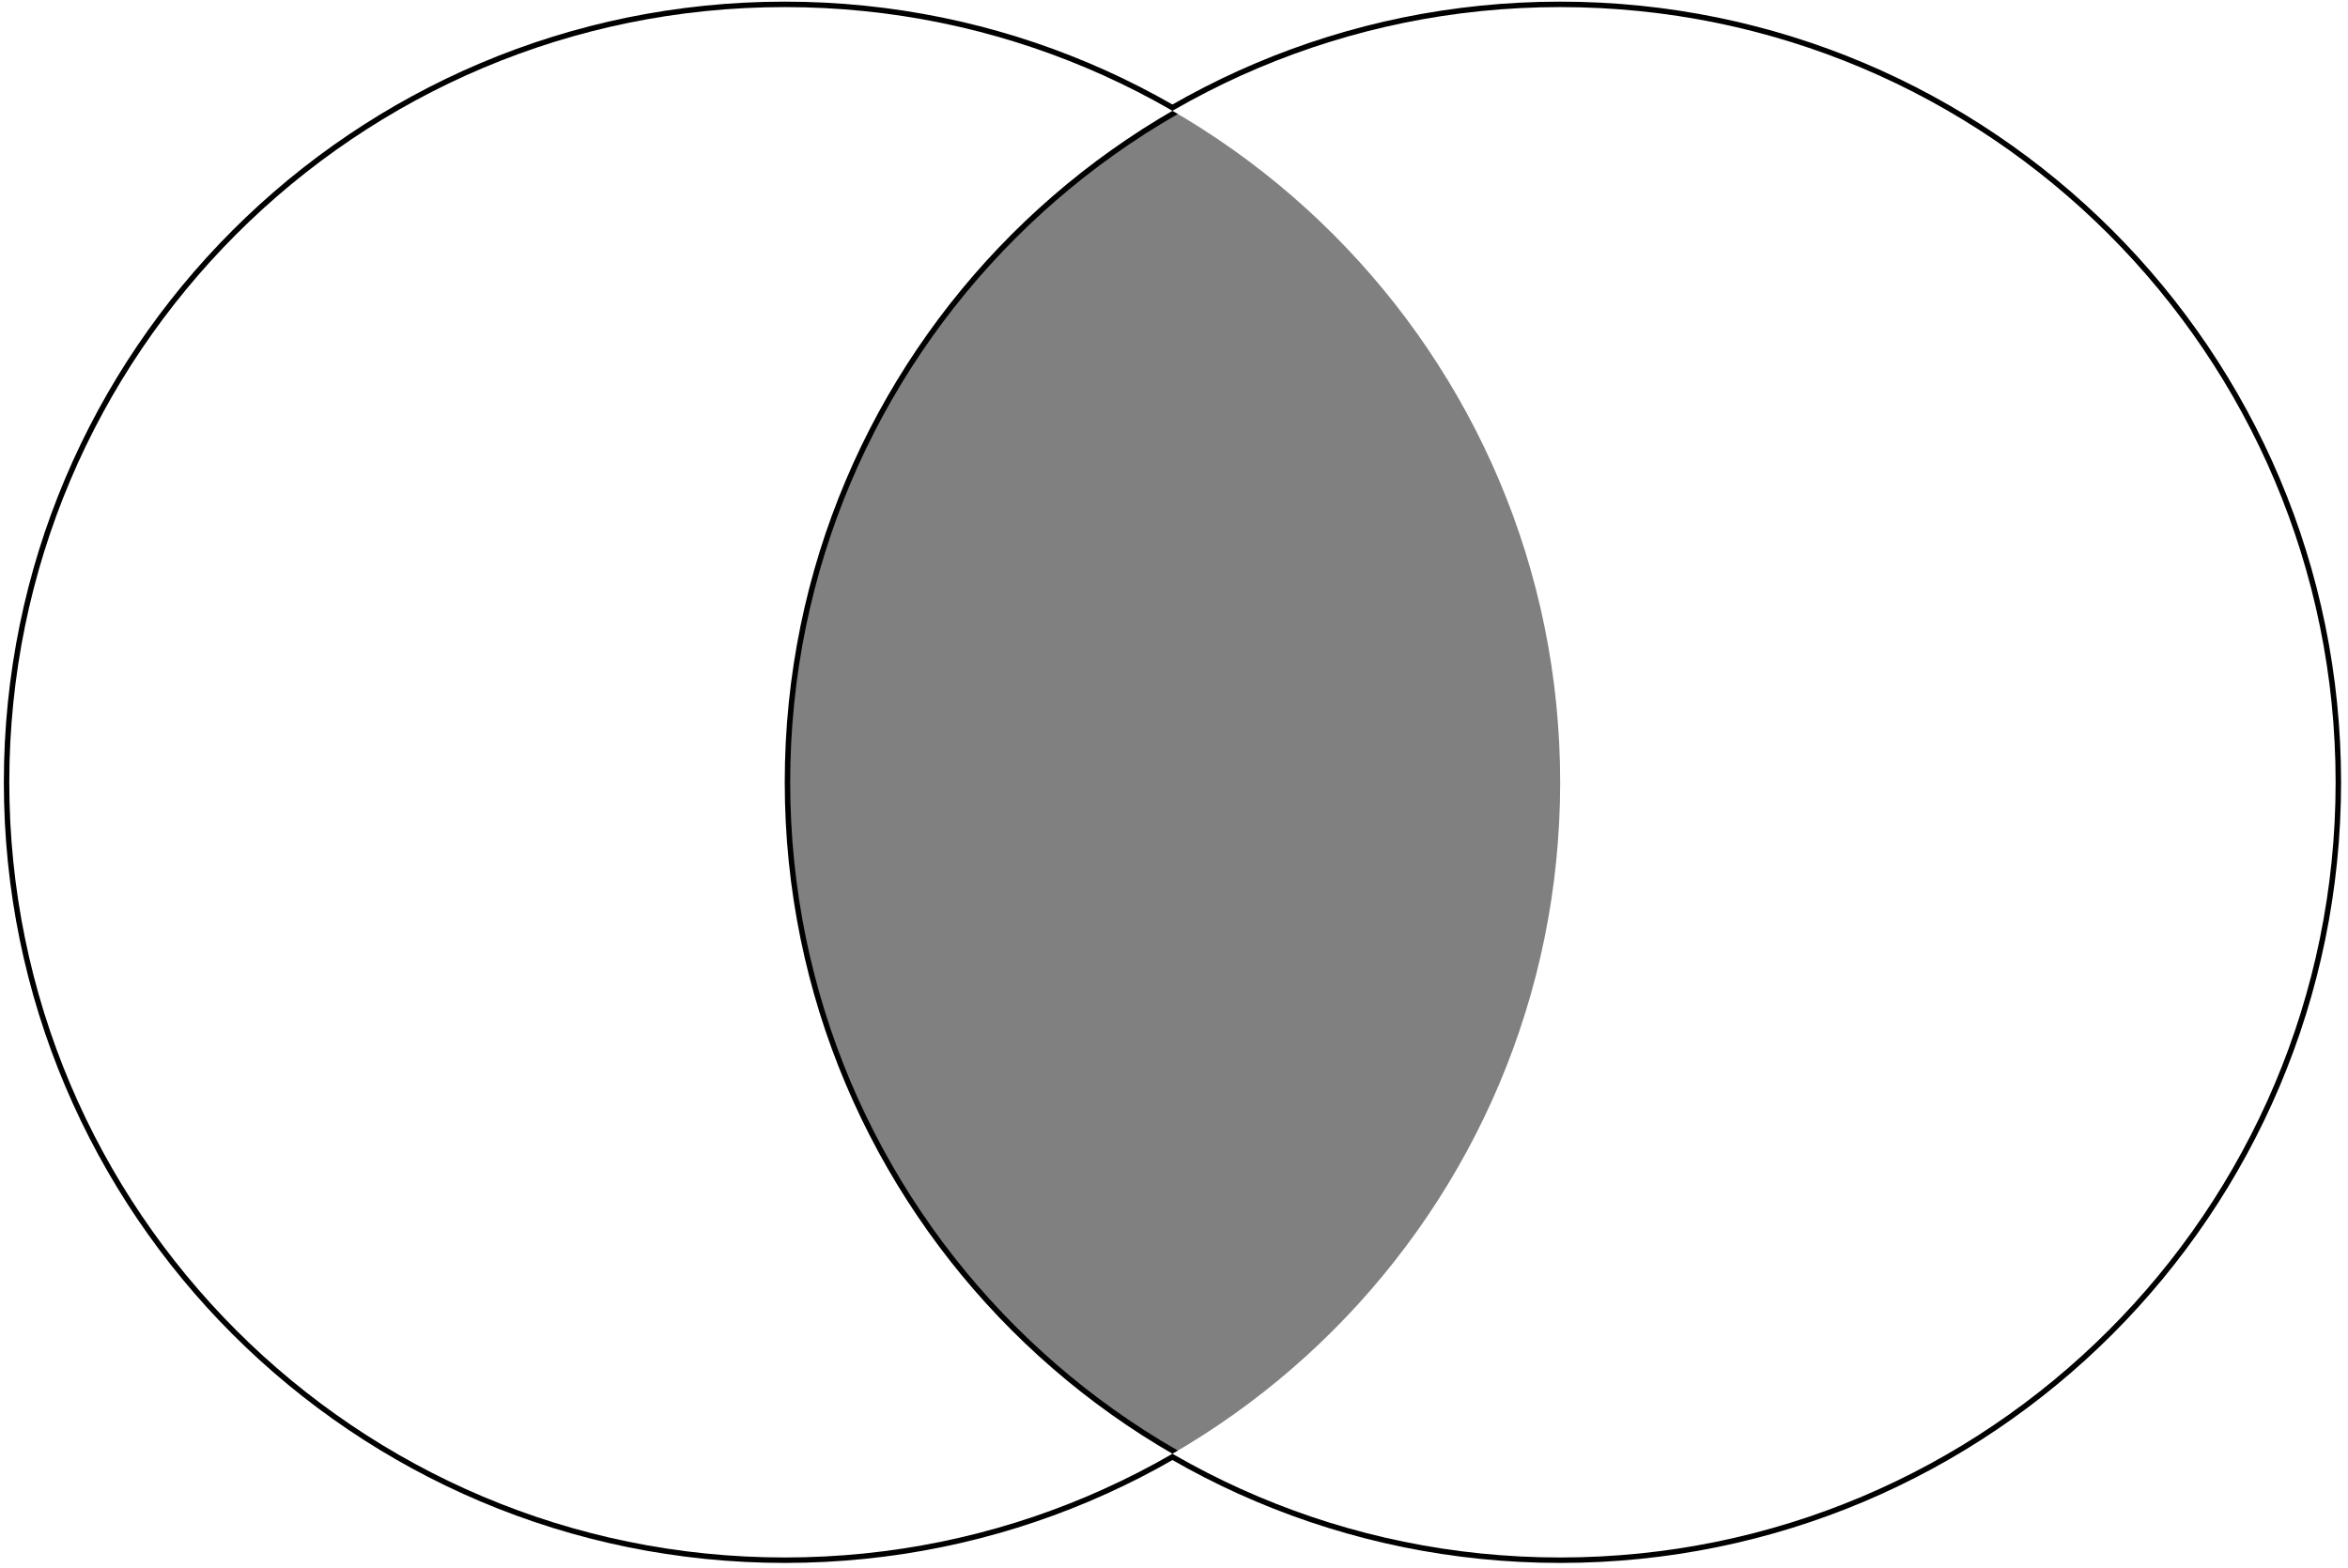
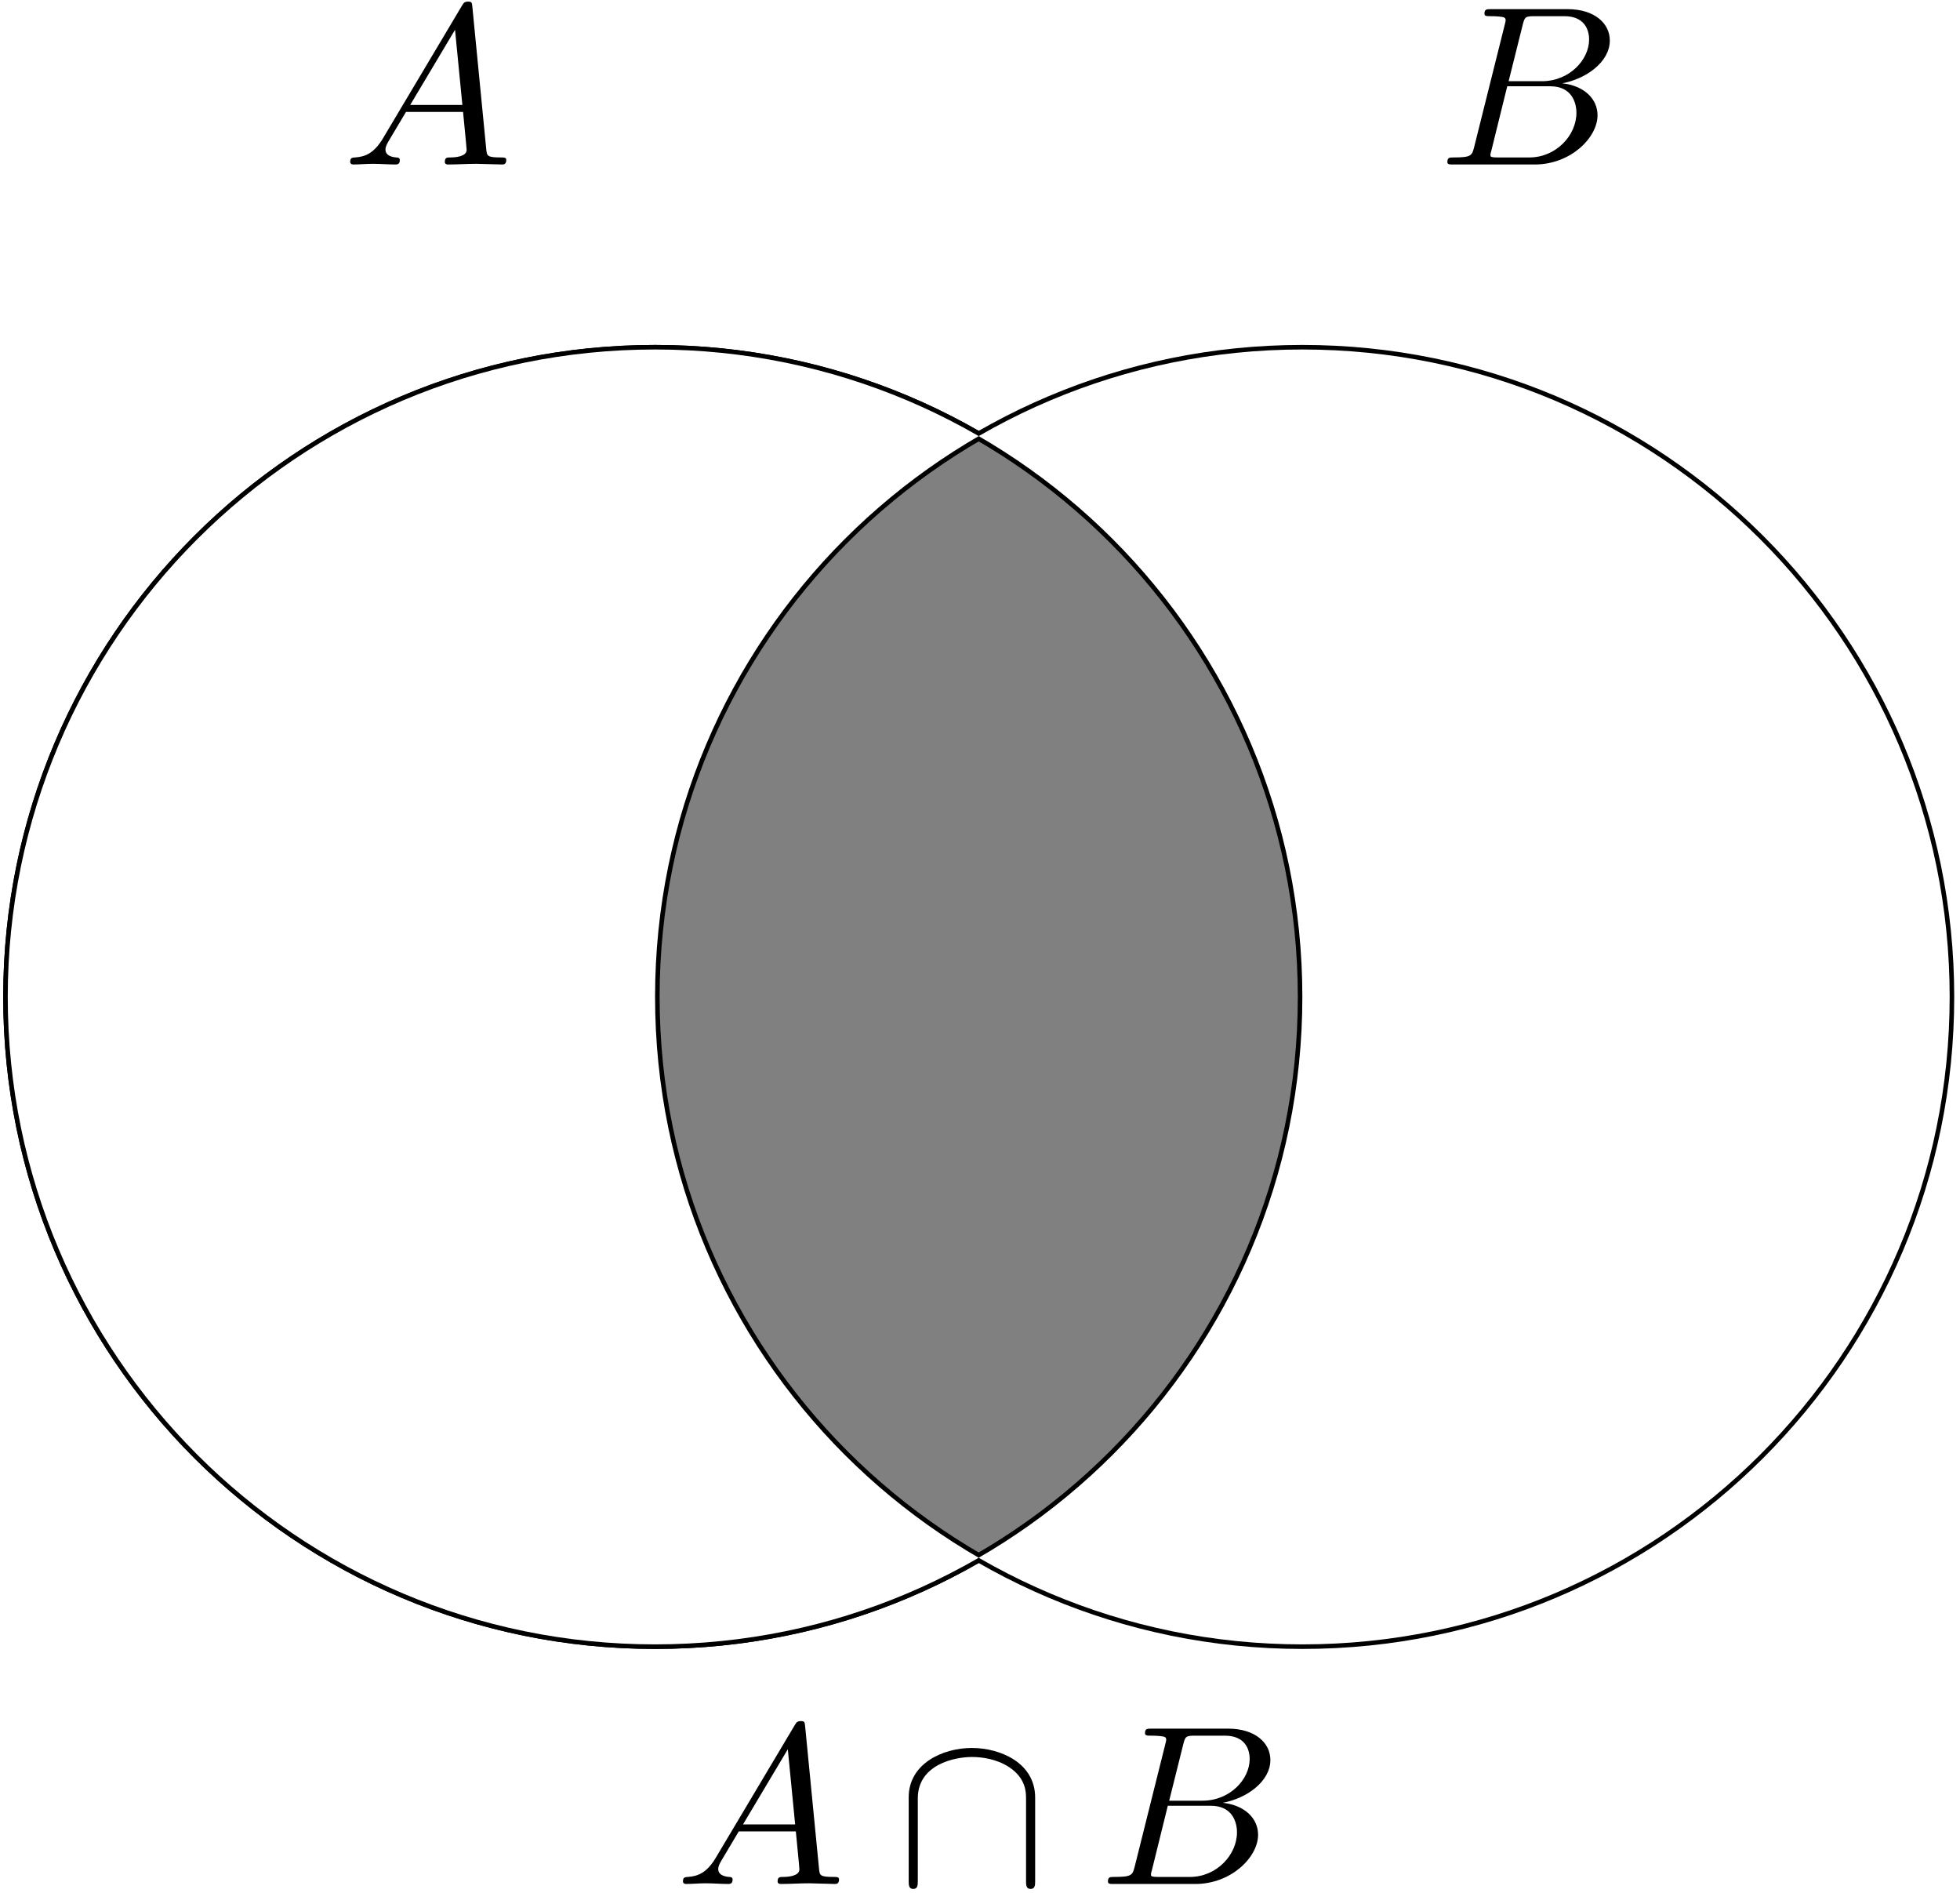
- <svg xmlns="http://www.w3.org/2000/svg" width="309pt" height="206.36pt" viewBox="0 0 309 206.36" version="1.1">
+ <svg xmlns="http://www.w3.org/2000/svg" xmlns:xlink="http://www.w3.org/1999/xlink" width="309pt" height="298.36pt" viewBox="0 0 309 298.36" version="1.1">
  <defs>
+     <g>
+       <symbol overflow="visible" id="glyph0-0">
+         <path style="stroke:none;" d="" />
+       </symbol>
+       <symbol overflow="visible" id="glyph0-1">
+         <path style="stroke:none;" d="M 6.422 -4.125 C 4.984 -1.719 3.578 -1.219 2.016 -1.109 C 1.578 -1.078 1.25 -1.078 1.25 -0.391 C 1.25 -0.172 1.438 0 1.719 0 C 2.688 0 3.797 -0.109 4.812 -0.109 C 5.984 -0.109 7.25 0 8.391 0 C 8.609 0 9.078 0 9.078 -0.688 C 9.078 -1.078 8.75 -1.109 8.5 -1.109 C 7.672 -1.188 6.812 -1.469 6.812 -2.359 C 6.812 -2.797 7.031 -3.188 7.312 -3.688 L 10.047 -8.281 L 19.047 -8.281 C 19.109 -7.531 19.609 -2.656 19.609 -2.297 C 19.609 -1.219 17.75 -1.109 17.031 -1.109 C 16.531 -1.109 16.172 -1.109 16.172 -0.391 C 16.172 0 16.609 0 16.672 0 C 18.141 0 19.688 -0.109 21.156 -0.109 C 22.047 -0.109 24.312 0 25.203 0 C 25.422 0 25.859 0 25.859 -0.719 C 25.859 -1.109 25.5 -1.109 25.031 -1.109 C 22.812 -1.109 22.812 -1.359 22.703 -2.406 L 20.516 -24.812 C 20.438 -25.531 20.438 -25.672 19.828 -25.672 C 19.25 -25.672 19.109 -25.422 18.891 -25.062 Z M 10.719 -9.391 L 17.781 -21.234 L 18.938 -9.391 Z M 10.719 -9.391 " />
+       </symbol>
+       <symbol overflow="visible" id="glyph0-2">
+         <path style="stroke:none;" d="M 5.734 -2.797 C 5.375 -1.406 5.312 -1.109 2.469 -1.109 C 1.859 -1.109 1.5 -1.109 1.5 -0.391 C 1.5 0 1.828 0 2.469 0 L 15.281 0 C 20.938 0 25.172 -4.234 25.172 -7.75 C 25.172 -10.328 23.094 -12.406 19.609 -12.797 C 23.344 -13.484 27.109 -16.141 27.109 -19.547 C 27.109 -22.203 24.75 -24.484 20.438 -24.484 L 8.391 -24.484 C 7.703 -24.484 7.344 -24.484 7.344 -23.781 C 7.344 -23.375 7.672 -23.375 8.359 -23.375 C 8.422 -23.375 9.109 -23.375 9.719 -23.312 C 10.359 -23.234 10.688 -23.203 10.688 -22.734 C 10.688 -22.594 10.656 -22.484 10.547 -22.047 Z M 11.156 -13.125 L 13.375 -22.016 C 13.703 -23.266 13.766 -23.375 15.312 -23.375 L 19.938 -23.375 C 23.094 -23.375 23.844 -21.266 23.844 -19.688 C 23.844 -16.531 20.766 -13.125 16.391 -13.125 Z M 9.531 -1.109 C 9.031 -1.109 8.969 -1.109 8.75 -1.141 C 8.391 -1.188 8.281 -1.219 8.281 -1.5 C 8.281 -1.609 8.281 -1.688 8.469 -2.328 L 10.938 -12.328 L 17.719 -12.328 C 21.156 -12.328 21.844 -9.688 21.844 -8.141 C 21.844 -4.594 18.641 -1.109 14.422 -1.109 Z M 9.531 -1.109 " />
+       </symbol>
+       <symbol overflow="visible" id="glyph1-0">
+         <path style="stroke:none;" d="" />
+       </symbol>
+       <symbol overflow="visible" id="glyph1-1">
+         <path style="stroke:none;" d="M 21.906 -13.625 C 21.906 -19.078 16.422 -21.438 11.938 -21.438 C 7.281 -21.438 1.969 -18.938 1.969 -13.656 L 1.969 -0.5 C 1.969 0.141 1.969 0.781 2.688 0.781 C 3.406 0.781 3.406 0.141 3.406 -0.5 L 3.406 -13.484 C 3.406 -18.859 9.25 -20.016 11.938 -20.016 C 13.562 -20.016 15.812 -19.688 17.719 -18.469 C 20.469 -16.703 20.469 -14.422 20.469 -13.453 L 20.469 -0.5 C 20.469 0.141 20.469 0.781 21.188 0.781 C 21.906 0.781 21.906 0.141 21.906 -0.5 Z M 21.906 -13.625 " />
+       </symbol>
+     </g>
    <clipPath id="clip1">
-       <path d="M 1 0.18 L 206 0.18 L 206 206 L 1 206 Z M 1 0.18 " />
-     </clipPath>
-     <clipPath id="clip2">
-       <path d="M 0 0.18 L 226 0.18 L 226 206.133 L 0 206.133 Z M 0 0.18 " />
-     </clipPath>
-     <clipPath id="clip3">
-       <path d="M 103 0.18 L 308 0.18 L 308 206 L 103 206 Z M 103 0.18 " />
-     </clipPath>
-     <clipPath id="clip4">
-       <path d="M 82 0.18 L 309 0.18 L 309 206.133 L 82 206.133 Z M 82 0.18 " />
-     </clipPath>
-     <clipPath id="clip5">
-       <path d="M 1 0.18 L 308 0.18 L 308 206 L 1 206 Z M 1 0.18 " />
+       <path d="M 55 0.18 L 80 0.18 L 80 26 L 55 26 Z M 55 0.18 " />
    </clipPath>
  </defs>
  <g id="surface1">
+     <path style="fill-rule:nonzero;fill:rgb(50%,50%,50%);fill-opacity:1;stroke-width:0.399;stroke-linecap:butt;stroke-linejoin:miter;stroke:rgb(0%,0%,0%);stroke-opacity:1;stroke-miterlimit:10;" d="M 28.347 -0 C 28.347 15.656 15.656 28.347 0 28.347 C -15.655 28.347 -28.347 15.656 -28.347 -0 C -28.347 -15.656 -15.655 -28.347 0 -28.347 C 15.656 -28.347 28.347 -15.656 28.347 -0 Z M 28.347 -0 C 28.347 15.656 15.656 28.347 0 28.347 C -15.655 28.347 -28.347 15.656 -28.347 -0 C -28.347 -15.656 -15.655 -28.347 0 -28.347 C 15.656 -28.347 28.347 -15.656 28.347 -0 Z M 28.347 -0 " transform="matrix(3.6,0,0,-3.6,103.2728,157.1356)" />
    <g clip-path="url(#clip1)" clip-rule="nonzero">
-       <path style=" stroke:none;fill-rule:nonzero;fill:rgb(50%,50%,50%);fill-opacity:1;" d="M 205.32 102.98 C 205.32 46.621 159.633 0.934 103.273 0.934 C 46.914 0.934 1.223 46.621 1.223 102.98 C 1.223 159.34 46.914 205.027 103.273 205.027 C 159.633 205.027 205.32 159.34 205.32 102.98 Z M 205.32 102.98 " />
+       <g style="fill:rgb(0%,0%,0%);fill-opacity:1;">
+         <use xlink:href="#glyph0-1" x="53.956" y="25.926" />
+       </g>
    </g>
-     <g clip-path="url(#clip2)" clip-rule="nonzero">
-       <path style="fill:none;stroke-width:0.399;stroke-linecap:butt;stroke-linejoin:miter;stroke:rgb(0%,0%,0%);stroke-opacity:1;stroke-miterlimit:10;" d="M 28.347 -0 C 28.347 15.655 15.656 28.346 0 28.346 C -15.655 28.346 -28.347 15.655 -28.347 -0 C -28.347 -15.655 -15.655 -28.346 0 -28.346 C 15.656 -28.346 28.347 -15.655 28.347 -0 Z M 28.347 -0 " transform="matrix(3.6,0,0,-3.6,103.2728,102.9802)" />
+     <path style="fill-rule:nonzero;fill:rgb(50%,50%,50%);fill-opacity:1;stroke-width:0.399;stroke-linecap:butt;stroke-linejoin:miter;stroke:rgb(0%,0%,0%);stroke-opacity:1;stroke-miterlimit:10;" d="M 56.694 -0 C 56.694 15.656 44.003 28.347 28.347 28.347 C 12.691 28.347 0 15.656 0 -0 C 0 -15.656 12.691 -28.347 28.347 -28.347 C 44.003 -28.347 56.694 -15.656 56.694 -0 Z M 56.694 -0 " transform="matrix(3.6,0,0,-3.6,103.2728,157.1356)" />
+     <g style="fill:rgb(0%,0%,0%);fill-opacity:1;">
+       <use xlink:href="#glyph0-2" x="226.684" y="25.926" />
    </g>
-     <g clip-path="url(#clip3)" clip-rule="nonzero">
-       <path style=" stroke:none;fill-rule:nonzero;fill:rgb(50%,50%,50%);fill-opacity:1;" d="M 307.371 102.98 C 307.371 46.621 261.684 0.934 205.32 0.934 C 148.961 0.934 103.273 46.621 103.273 102.98 C 103.273 159.34 148.961 205.027 205.32 205.027 C 261.684 205.027 307.371 159.34 307.371 102.98 Z M 307.371 102.98 " />
+     <path style="fill:none;stroke-width:0.399;stroke-linecap:butt;stroke-linejoin:miter;stroke:rgb(0%,0%,0%);stroke-opacity:1;stroke-miterlimit:10;" d="M 28.347 -0 C 28.347 15.656 15.656 28.347 0 28.347 C -15.655 28.347 -28.347 15.656 -28.347 -0 C -28.347 -15.656 -15.655 -28.347 0 -28.347 C 15.656 -28.347 28.347 -15.656 28.347 -0 Z M 28.347 -0 " transform="matrix(3.6,0,0,-3.6,103.2728,157.1356)" />
+     <path style=" stroke:none;fill-rule:evenodd;fill:rgb(100%,100%,100%);fill-opacity:1;" d="M 205.32 157.137 C 205.32 100.773 159.633 55.086 103.273 55.086 C 46.914 55.086 1.223 100.773 1.223 157.137 C 1.223 213.496 46.914 259.184 103.273 259.184 C 159.633 259.184 205.32 213.496 205.32 157.137 Z M 307.371 157.137 C 307.371 100.773 261.684 55.086 205.32 55.086 C 148.961 55.086 103.273 100.773 103.273 157.137 C 103.273 213.496 148.961 259.184 205.32 259.184 C 261.684 259.184 307.371 213.496 307.371 157.137 Z M 307.371 157.137 " />
+     <g style="fill:rgb(0%,0%,0%);fill-opacity:1;">
+       <use xlink:href="#glyph0-1" x="106.419" y="296.948" />
    </g>
-     <g clip-path="url(#clip4)" clip-rule="nonzero">
-       <path style="fill:none;stroke-width:0.399;stroke-linecap:butt;stroke-linejoin:miter;stroke:rgb(0%,0%,0%);stroke-opacity:1;stroke-miterlimit:10;" d="M 56.694 -0 C 56.694 15.655 44.003 28.346 28.347 28.346 C 12.691 28.346 0 15.655 0 -0 C 0 -15.655 12.691 -28.346 28.347 -28.346 C 44.003 -28.346 56.694 -15.655 56.694 -0 Z M 56.694 -0 " transform="matrix(3.6,0,0,-3.6,103.2728,102.9802)" />
+     <g style="fill:rgb(0%,0%,0%);fill-opacity:1;">
+       <use xlink:href="#glyph1-1" x="141.289" y="296.948" />
    </g>
-     <g clip-path="url(#clip5)" clip-rule="nonzero">
-       <path style=" stroke:none;fill-rule:evenodd;fill:rgb(100%,100%,100%);fill-opacity:1;" d="M 205.32 102.98 C 205.32 46.621 159.633 0.934 103.273 0.934 C 46.914 0.934 1.223 46.621 1.223 102.98 C 1.223 159.34 46.914 205.027 103.273 205.027 C 159.633 205.027 205.32 159.34 205.32 102.98 Z M 307.371 102.98 C 307.371 46.621 261.684 0.934 205.32 0.934 C 148.961 0.934 103.273 46.621 103.273 102.98 C 103.273 159.34 148.961 205.027 205.32 205.027 C 261.684 205.027 307.371 159.34 307.371 102.98 Z M 307.371 102.98 " />
+     <g style="fill:rgb(0%,0%,0%);fill-opacity:1;">
+       <use xlink:href="#glyph0-2" x="173.17" y="296.948" />
    </g>
  </g>
</svg>
